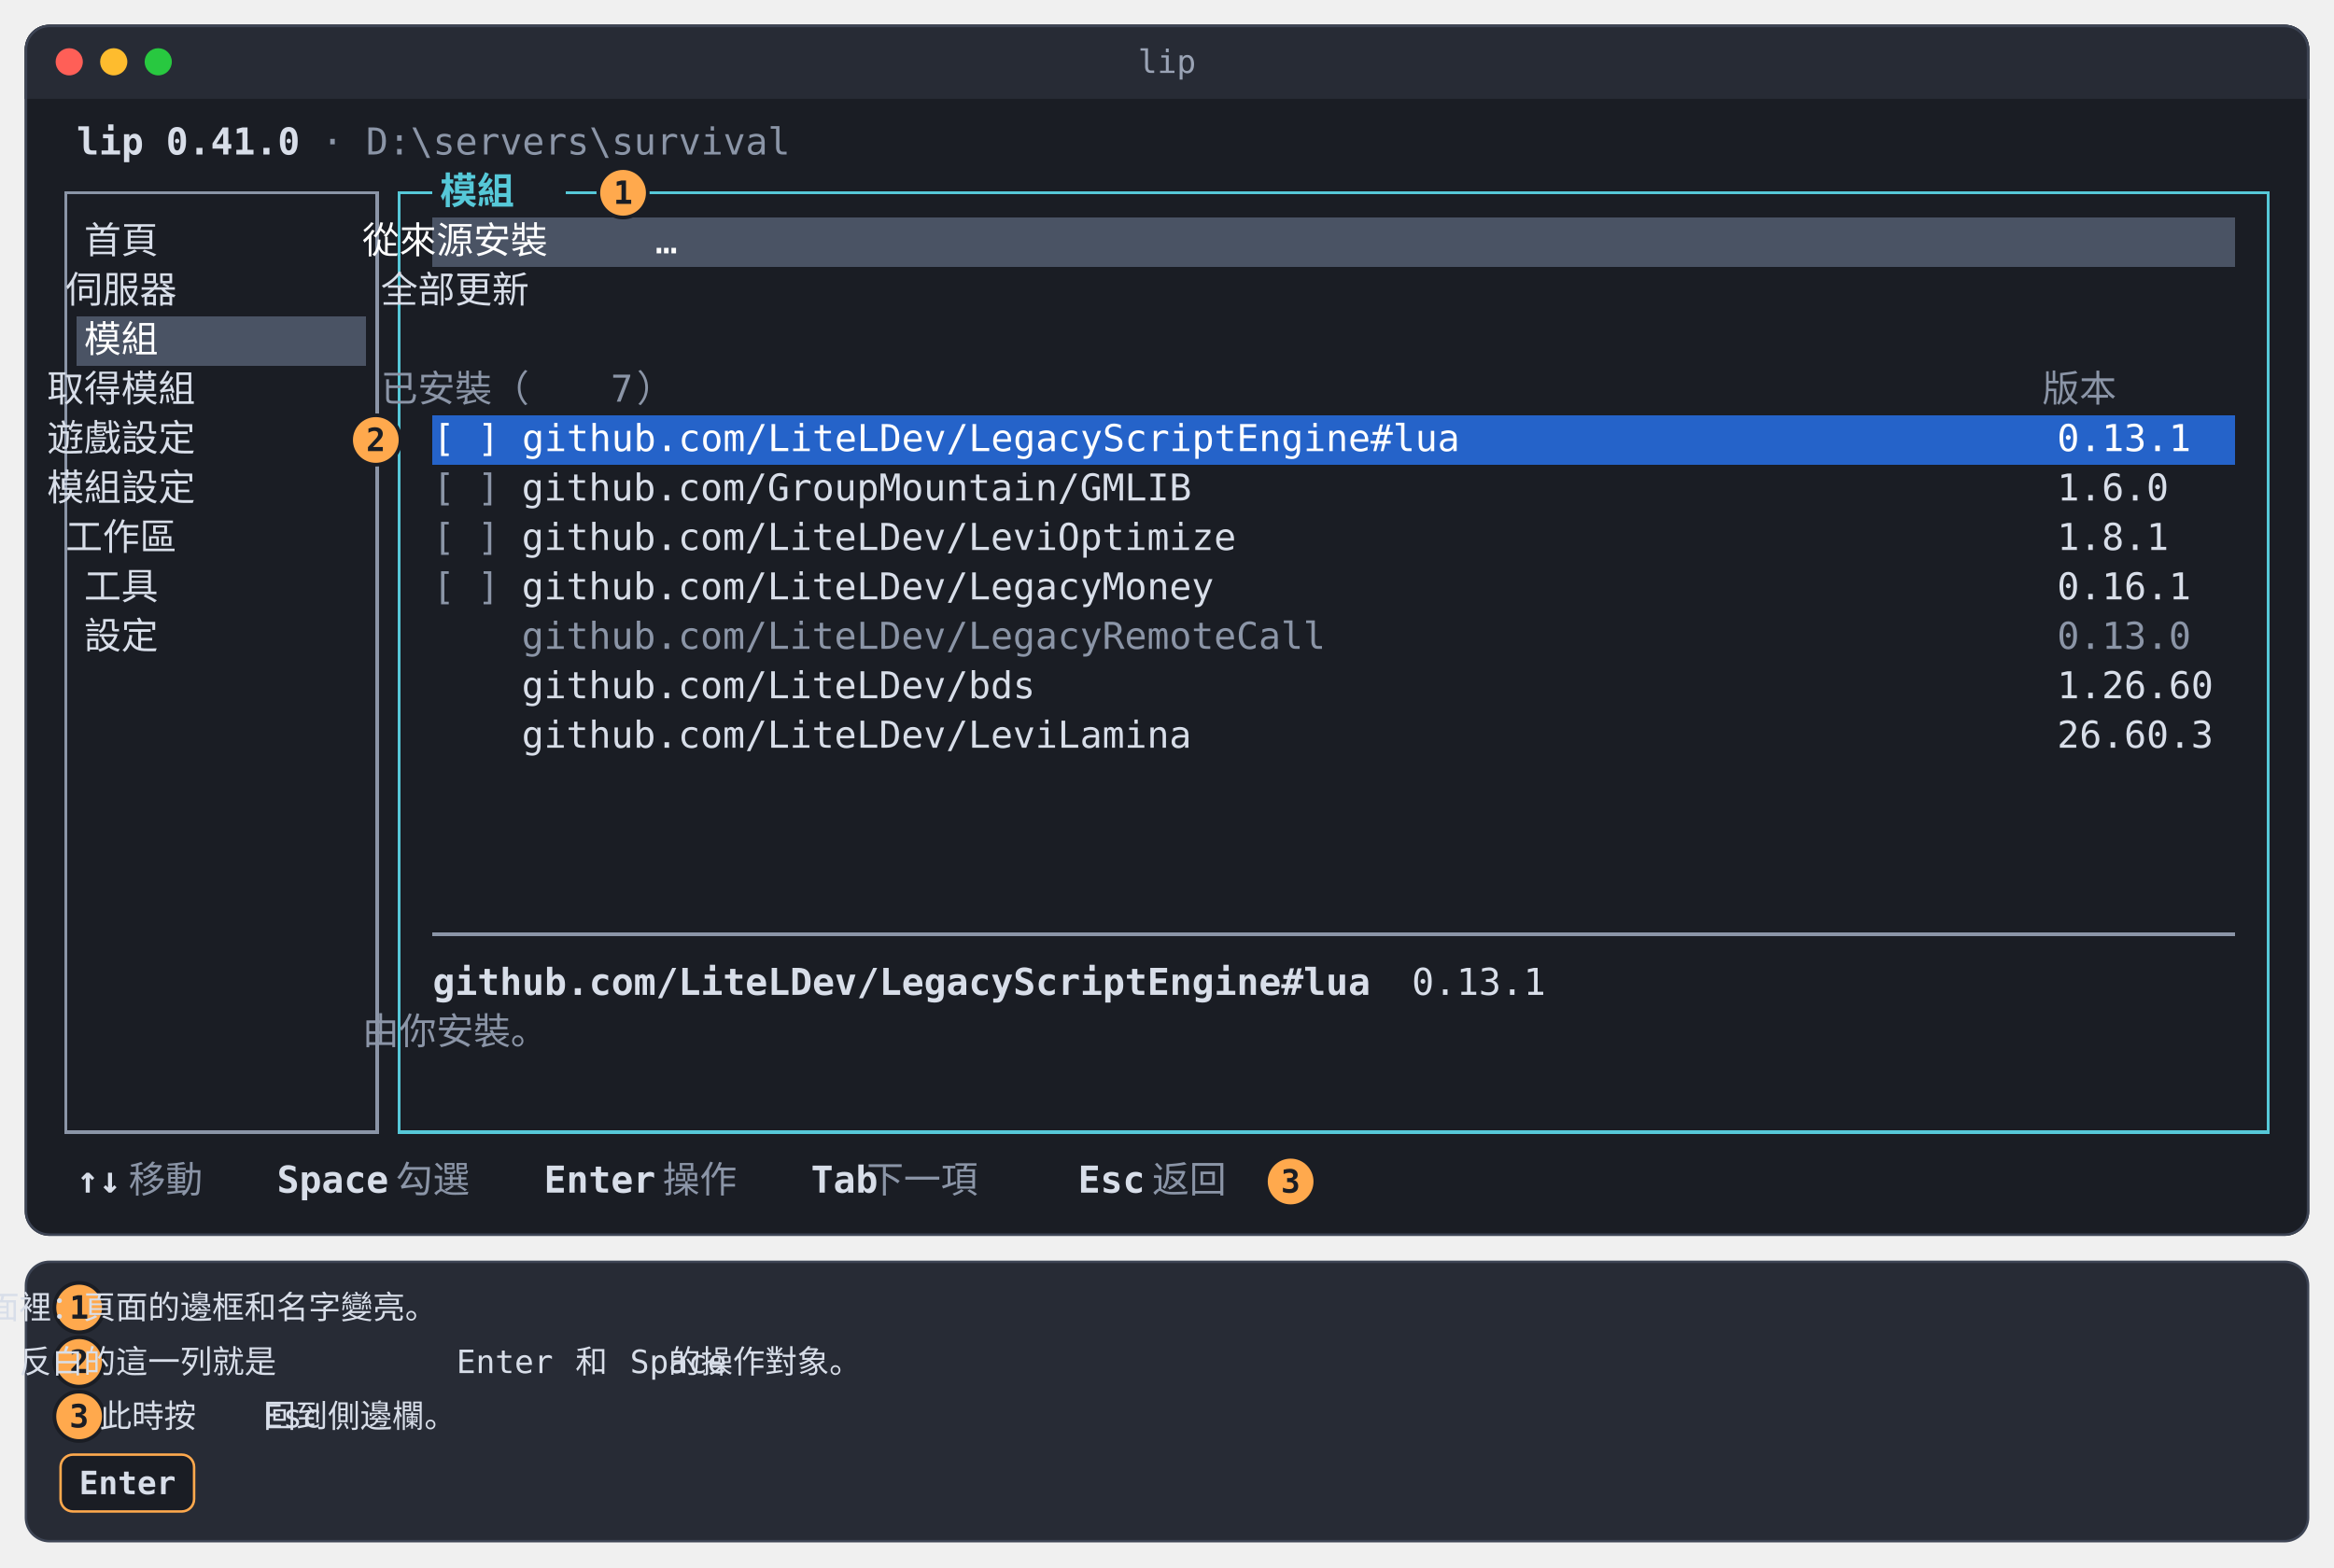
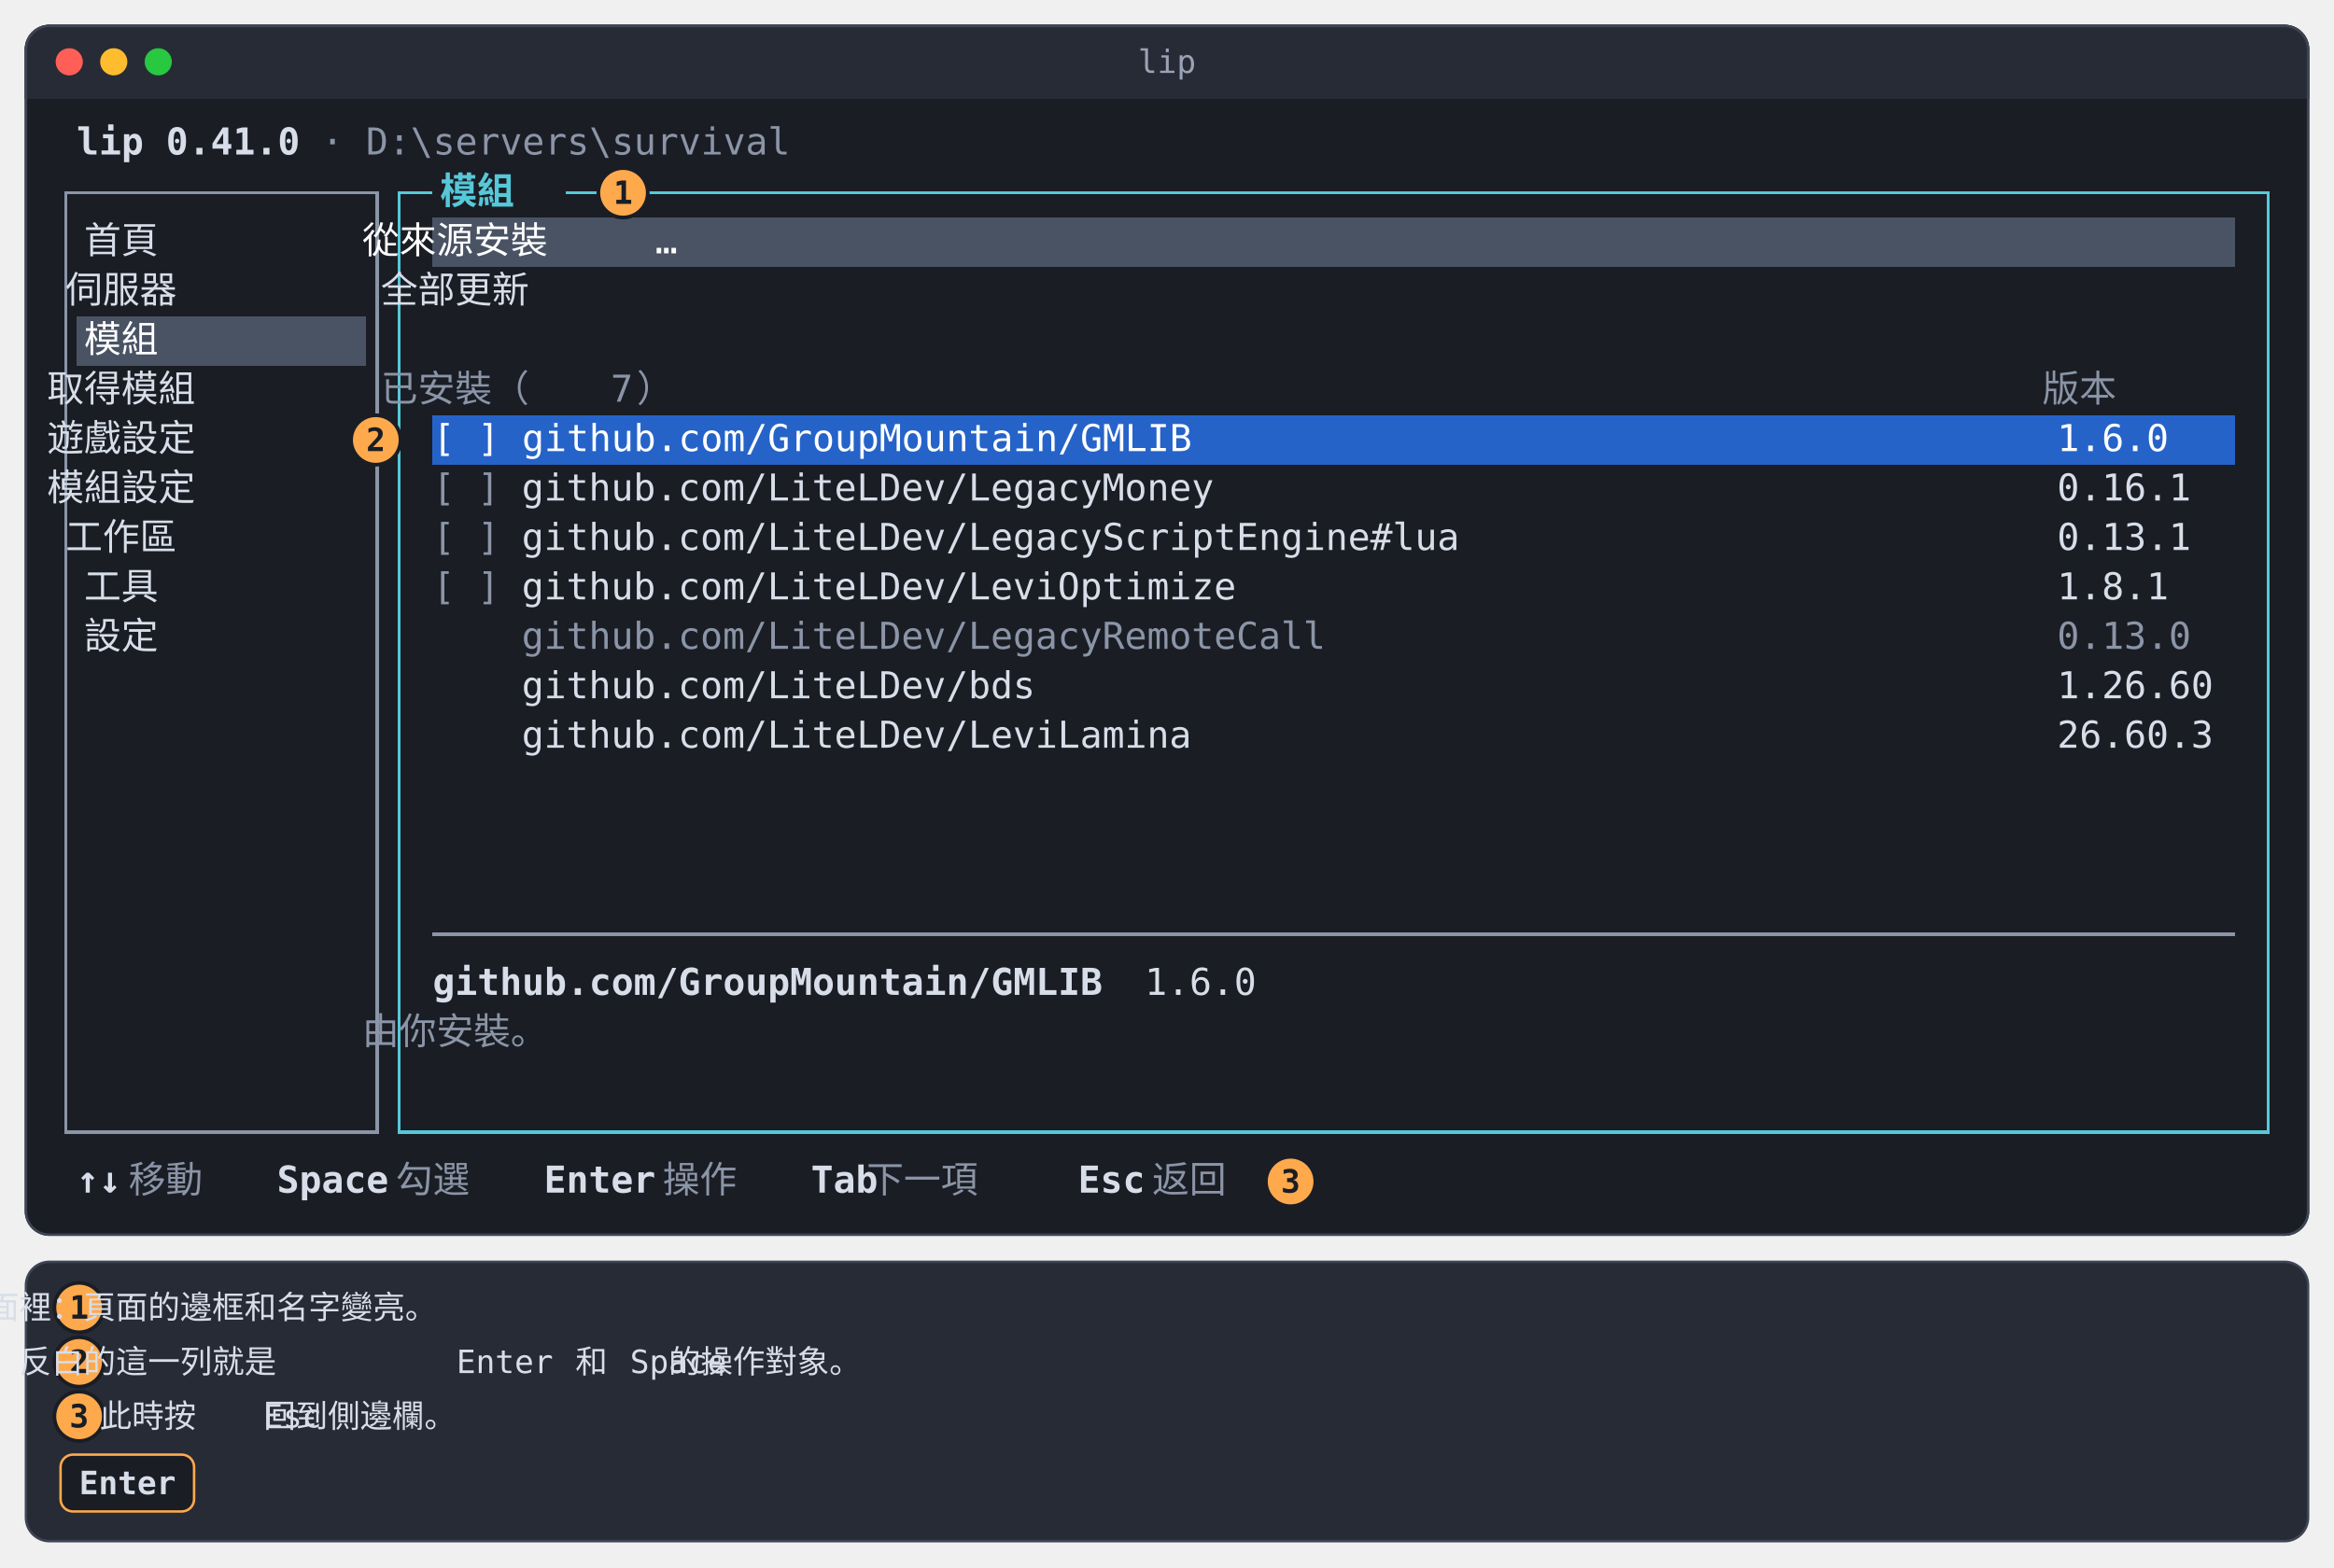
<svg xmlns="http://www.w3.org/2000/svg" width="944" height="634" viewBox="0 0 944 634" role="img" font-family="ui-monospace,'Cascadia Mono','Cascadia Code',Consolas,'SF Mono',Menlo,'DejaVu Sans Mono','Liberation Mono','Noto Sans Mono CJK SC','Sarasa Mono SC','Microsoft YaHei UI','PingFang SC','Noto Sans CJK SC',monospace" font-size="15">
  <rect x="10" y="10" width="924" height="490" rx="10" fill="#1a1d24" />
  <path d="M10 40V20a10 10 0 0 1 10 -10H924a10 10 0 0 1 10 10V40z" fill="#272b35" />
  <circle cx="28" cy="25" r="5.5" fill="#ff5f57" />
  <circle cx="46" cy="25" r="5.5" fill="#febc2e" />
  <circle cx="64" cy="25" r="5.5" fill="#28c840" />
  <text x="472" y="29.5" text-anchor="middle" font-size="13" fill="#9aa3b5">lip</text>
  <rect x="10.5" y="10.5" width="923" height="489" rx="9.5" fill="none" stroke="#3d4454" />
  <g shape-rendering="crispEdges">
    <rect x="175" y="88" width="729" height="20" fill="#4a5364" />
    <rect x="31" y="128" width="117" height="20" fill="#4a5364" />
    <rect x="175" y="168" width="729" height="20" fill="#2563c9" />
  </g>
  <g fill="none" stroke-width="1.25" shape-rendering="crispEdges">
    <path stroke="#8b95a7" d="M25.88 78H153.13M175 378H904M25.88 458H153.13M26.5 77.38V458.63M152.5 77.38V458.63" />
    <path stroke="#56c8d8" d="M160.88 78H175M229 78H918.13M160.88 458H918.13M161.5 77.38V458.63M917.5 77.38V458.63" />
  </g>
  <g fill="#d8dee9">
    <text x="31" y="62.5" textLength="90" lengthAdjust="spacingAndGlyphs" font-weight="700">lip 0.41.0</text>
    <text x="134.5" y="62.5" text-anchor="middle" fill="#8b95a7">·</text>
    <text x="148" y="62.5" textLength="171" lengthAdjust="spacingAndGlyphs" fill="#8b95a7">D:\servers\survival</text>
    <text x="193 211" y="82.5" text-anchor="middle" fill="#56c8d8" font-weight="700">模組</text>
    <text x="49 67" y="102.5" text-anchor="middle">首頁</text>
    <text x="184 202 220 238 256" y="102.5" text-anchor="middle" fill="#ffffff">從來源安裝</text>
    <text x="269.5" y="102.5" text-anchor="middle" fill="#ffffff">…</text>
    <text x="49 67 85" y="122.5" text-anchor="middle">伺服器</text>
    <text x="184 202 220 238" y="122.5" text-anchor="middle">全部更新</text>
    <text x="49 67" y="142.5" text-anchor="middle" fill="#ffffff">模組</text>
    <text x="49 67 85 103" y="162.5" text-anchor="middle">取得模組</text>
    <text x="184 202 220 238" y="162.5" text-anchor="middle" fill="#8b95a7">已安裝（</text>
    <text x="247" y="162.5" textLength="9" lengthAdjust="spacingAndGlyphs" fill="#8b95a7">7</text>
    <text x="265" y="162.5" text-anchor="middle" fill="#8b95a7">）</text>
    <text x="841 859" y="162.5" text-anchor="middle" fill="#8b95a7">版本</text>
    <text x="49 67 85 103" y="182.5" text-anchor="middle">遊戲設定</text>
-     <text x="175" y="182.5" textLength="414" lengthAdjust="spacingAndGlyphs" fill="#ffffff">[ ] github.com/LiteLDev/LegacyScriptEngine#lua</text>
-     <text x="832" y="182.5" textLength="54" lengthAdjust="spacingAndGlyphs" fill="#ffffff">0.13.1</text>
+     <text x="175" y="182.5" textLength="306" lengthAdjust="spacingAndGlyphs" fill="#ffffff">[ ] github.com/GroupMountain/GMLIB</text>
+     <text x="832" y="182.5" textLength="45" lengthAdjust="spacingAndGlyphs" fill="#ffffff">1.6.0</text>
    <text x="49 67 85 103" y="202.5" text-anchor="middle">模組設定</text>
    <text x="175" y="202.5" textLength="27" lengthAdjust="spacingAndGlyphs" fill="#8b95a7">[ ]</text>
-     <text x="211" y="202.5" textLength="270" lengthAdjust="spacingAndGlyphs">github.com/GroupMountain/GMLIB</text>
-     <text x="832" y="202.5" textLength="45" lengthAdjust="spacingAndGlyphs">1.6.0</text>
+     <text x="211" y="202.5" textLength="279" lengthAdjust="spacingAndGlyphs">github.com/LiteLDev/LegacyMoney</text>
+     <text x="832" y="202.5" textLength="54" lengthAdjust="spacingAndGlyphs">0.16.1</text>
    <text x="49 67 85" y="222.5" text-anchor="middle">工作區</text>
    <text x="175" y="222.5" textLength="27" lengthAdjust="spacingAndGlyphs" fill="#8b95a7">[ ]</text>
-     <text x="211" y="222.5" textLength="288" lengthAdjust="spacingAndGlyphs">github.com/LiteLDev/LeviOptimize</text>
-     <text x="832" y="222.5" textLength="45" lengthAdjust="spacingAndGlyphs">1.8.1</text>
+     <text x="211" y="222.5" textLength="378" lengthAdjust="spacingAndGlyphs">github.com/LiteLDev/LegacyScriptEngine#lua</text>
+     <text x="832" y="222.5" textLength="54" lengthAdjust="spacingAndGlyphs">0.13.1</text>
    <text x="49 67" y="242.5" text-anchor="middle">工具</text>
    <text x="175" y="242.5" textLength="27" lengthAdjust="spacingAndGlyphs" fill="#8b95a7">[ ]</text>
-     <text x="211" y="242.5" textLength="279" lengthAdjust="spacingAndGlyphs">github.com/LiteLDev/LegacyMoney</text>
-     <text x="832" y="242.5" textLength="54" lengthAdjust="spacingAndGlyphs">0.16.1</text>
+     <text x="211" y="242.5" textLength="288" lengthAdjust="spacingAndGlyphs">github.com/LiteLDev/LeviOptimize</text>
+     <text x="832" y="242.5" textLength="45" lengthAdjust="spacingAndGlyphs">1.8.1</text>
    <text x="49 67" y="262.5" text-anchor="middle">設定</text>
    <text x="211" y="262.5" textLength="324" lengthAdjust="spacingAndGlyphs" fill="#8b95a7">github.com/LiteLDev/LegacyRemoteCall</text>
    <text x="832" y="262.5" textLength="54" lengthAdjust="spacingAndGlyphs" fill="#8b95a7">0.13.0</text>
    <text x="211" y="282.5" textLength="207" lengthAdjust="spacingAndGlyphs">github.com/LiteLDev/bds</text>
    <text x="832" y="282.5" textLength="63" lengthAdjust="spacingAndGlyphs">1.26.60</text>
    <text x="211" y="302.5" textLength="270" lengthAdjust="spacingAndGlyphs">github.com/LiteLDev/LeviLamina</text>
    <text x="832" y="302.5" textLength="63" lengthAdjust="spacingAndGlyphs">26.60.3</text>
-     <text x="175" y="402.5" textLength="378" lengthAdjust="spacingAndGlyphs" font-weight="700">github.com/LiteLDev/LegacyScriptEngine#lua</text>
-     <text x="571" y="402.5" textLength="54" lengthAdjust="spacingAndGlyphs">0.13.1</text>
+     <text x="175" y="402.5" textLength="270" lengthAdjust="spacingAndGlyphs" font-weight="700">github.com/GroupMountain/GMLIB</text>
+     <text x="463" y="402.5" textLength="45" lengthAdjust="spacingAndGlyphs">1.6.0</text>
    <text x="184 202 220 238 256" y="422.5" text-anchor="middle" fill="#8b95a7">由你安裝。</text>
    <text x="35.5" y="482.5" text-anchor="middle" font-weight="700">↑</text>
    <text x="44.5" y="482.5" text-anchor="middle" font-weight="700">↓</text>
    <text x="67 85" y="482.5" text-anchor="middle" fill="#8b95a7">移動</text>
    <text x="112" y="482.5" textLength="45" lengthAdjust="spacingAndGlyphs" font-weight="700">Space</text>
    <text x="175 193" y="482.5" text-anchor="middle" fill="#8b95a7">勾選</text>
    <text x="220" y="482.5" textLength="45" lengthAdjust="spacingAndGlyphs" font-weight="700">Enter</text>
    <text x="283 301" y="482.5" text-anchor="middle" fill="#8b95a7">操作</text>
    <text x="328" y="482.5" textLength="27" lengthAdjust="spacingAndGlyphs" font-weight="700">Tab</text>
    <text x="373 391 409" y="482.5" text-anchor="middle" fill="#8b95a7">下一項</text>
    <text x="436" y="482.5" textLength="27" lengthAdjust="spacingAndGlyphs" font-weight="700">Esc</text>
    <text x="481 499" y="482.5" text-anchor="middle" fill="#8b95a7">返回</text>
  </g>
  <circle cx="252" cy="78" r="10" fill="#ffa94d" stroke="#1a1d24" stroke-width="1.5" />
  <text x="252" y="82.5" text-anchor="middle" font-size="13" font-weight="700" fill="#1a1d24">1</text>
  <circle cx="152" cy="178" r="10" fill="#ffa94d" stroke="#1a1d24" stroke-width="1.5" />
  <text x="152" y="182.5" text-anchor="middle" font-size="13" font-weight="700" fill="#1a1d24">2</text>
  <circle cx="522" cy="478" r="10" fill="#ffa94d" stroke="#1a1d24" stroke-width="1.5" />
  <text x="522" y="482.5" text-anchor="middle" font-size="13" font-weight="700" fill="#1a1d24">3</text>
  <rect x="10.5" y="510.5" width="923" height="113" rx="9.5" fill="#272b35" stroke="#3d4454" />
  <circle cx="32" cy="529" r="10" fill="#ffa94d" stroke="#1a1d24" stroke-width="1.5" />
  <text x="32" y="533.5" text-anchor="middle" font-size="13" font-weight="700" fill="#1a1d24">1</text>
  <text x="59.8 75.4 91 106.6 122.2 137.8 153.4 169 184.6 200.2 215.8 231.4 247 262.6 278.2 293.8 309.4 325" y="533.5" text-anchor="middle" font-size="13" fill="#d8dee9">焦點在頁面裡：頁面的邊框和名字變亮。</text>
  <circle cx="32" cy="551" r="10" fill="#ffa94d" stroke="#1a1d24" stroke-width="1.5" />
  <text x="32" y="555.5" text-anchor="middle" font-size="13" font-weight="700" fill="#1a1d24">2</text>
  <text x="59.8 75.4 91 106.6 122.2 137.8 153.4 169" y="555.5" text-anchor="middle" font-size="13" fill="#d8dee9">反白的這一列就是</text>
  <text x="184.6" y="555.5" textLength="39" lengthAdjust="spacingAndGlyphs" font-size="13" fill="#d8dee9">Enter</text>
  <text x="239.2" y="555.5" text-anchor="middle" font-size="13" fill="#d8dee9">和</text>
  <text x="254.8" y="555.5" textLength="39" lengthAdjust="spacingAndGlyphs" font-size="13" fill="#d8dee9">Space</text>
  <text x="309.4 325 340.6 356.2 371.8 387.4" y="555.5" text-anchor="middle" font-size="13" fill="#d8dee9">的操作對象。</text>
  <circle cx="32" cy="573" r="10" fill="#ffa94d" stroke="#1a1d24" stroke-width="1.5" />
  <text x="32" y="577.5" text-anchor="middle" font-size="13" font-weight="700" fill="#1a1d24">3</text>
  <text x="59.8 75.4 91" y="577.5" text-anchor="middle" font-size="13" fill="#d8dee9">此時按</text>
  <text x="106.6" y="577.5" textLength="23.4" lengthAdjust="spacingAndGlyphs" font-size="13" fill="#d8dee9">Esc</text>
  <text x="145.6 161.2 176.8 192.4 208 223.6" y="577.5" text-anchor="middle" font-size="13" fill="#d8dee9">回到側邊欄。</text>
  <rect x="24.5" y="588.5" width="54" height="23" rx="5" fill="#1a1d24" stroke="#ffa94d" />
  <text x="32" y="604.5" textLength="39" lengthAdjust="spacingAndGlyphs" font-size="13" font-weight="700" fill="#d8dee9">Enter</text>
</svg>
